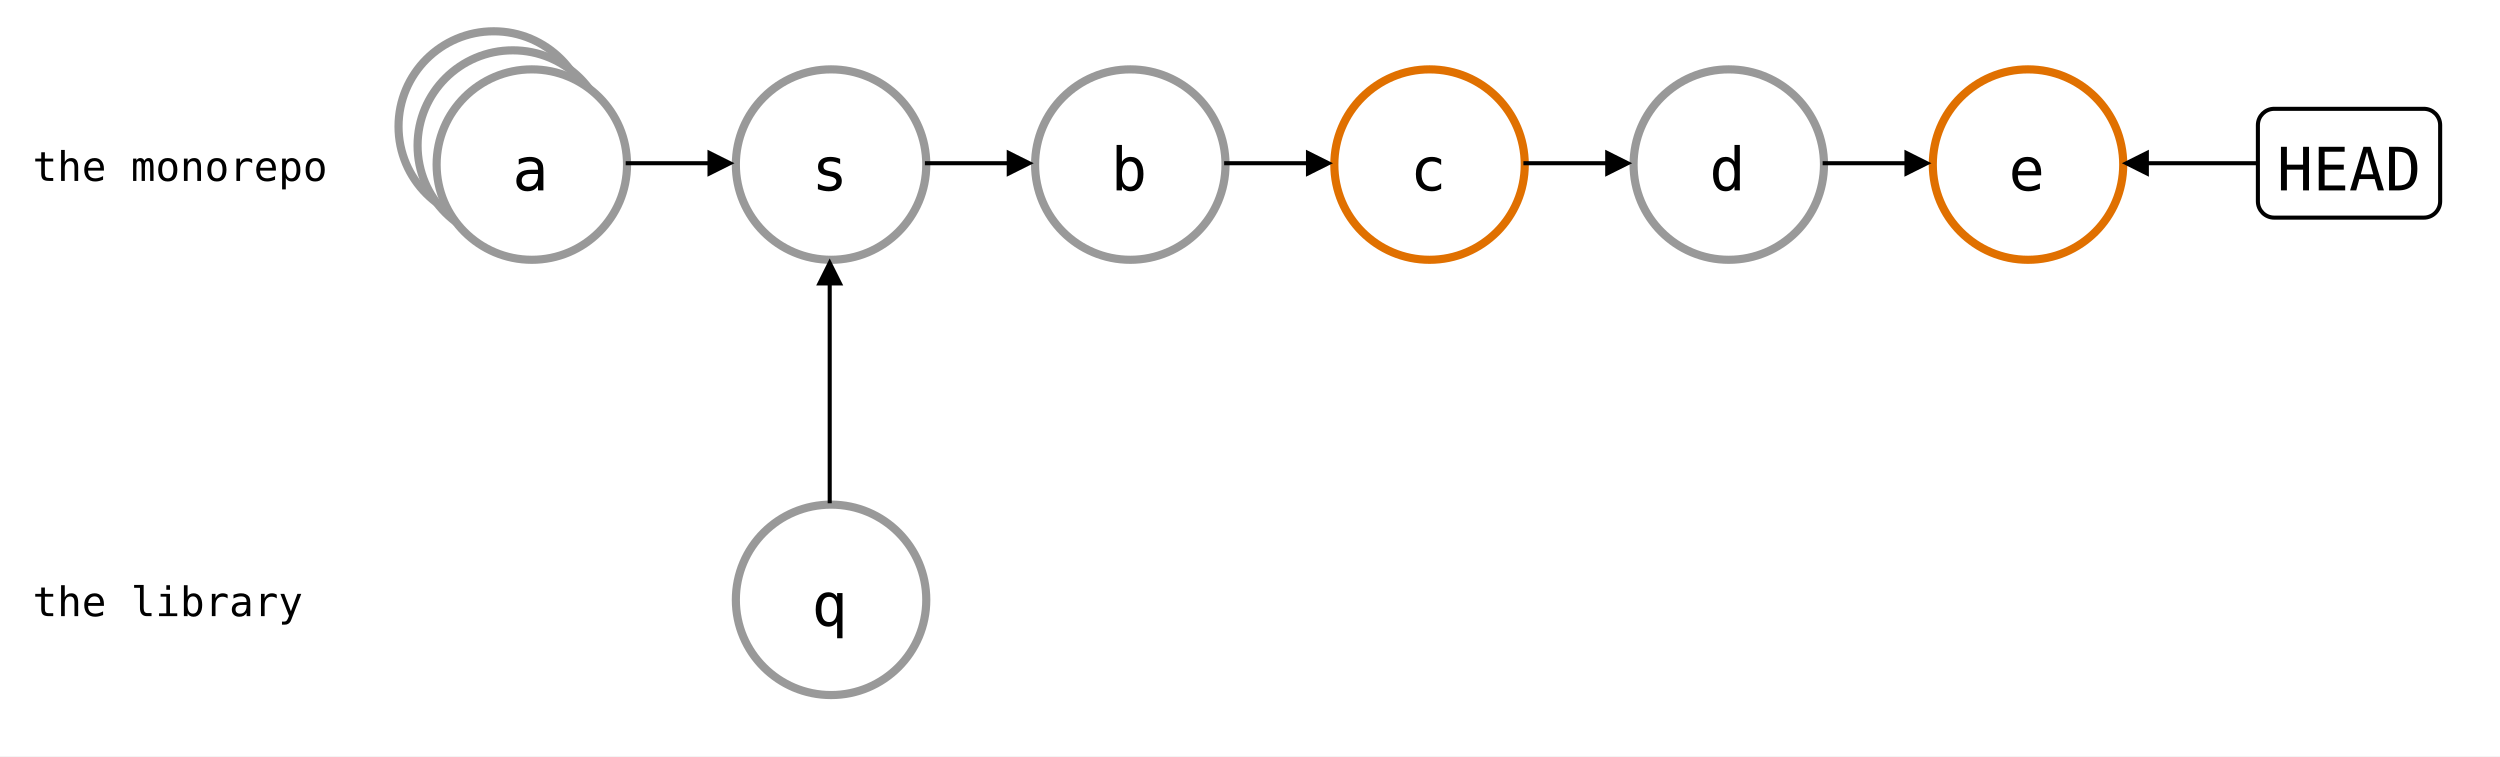
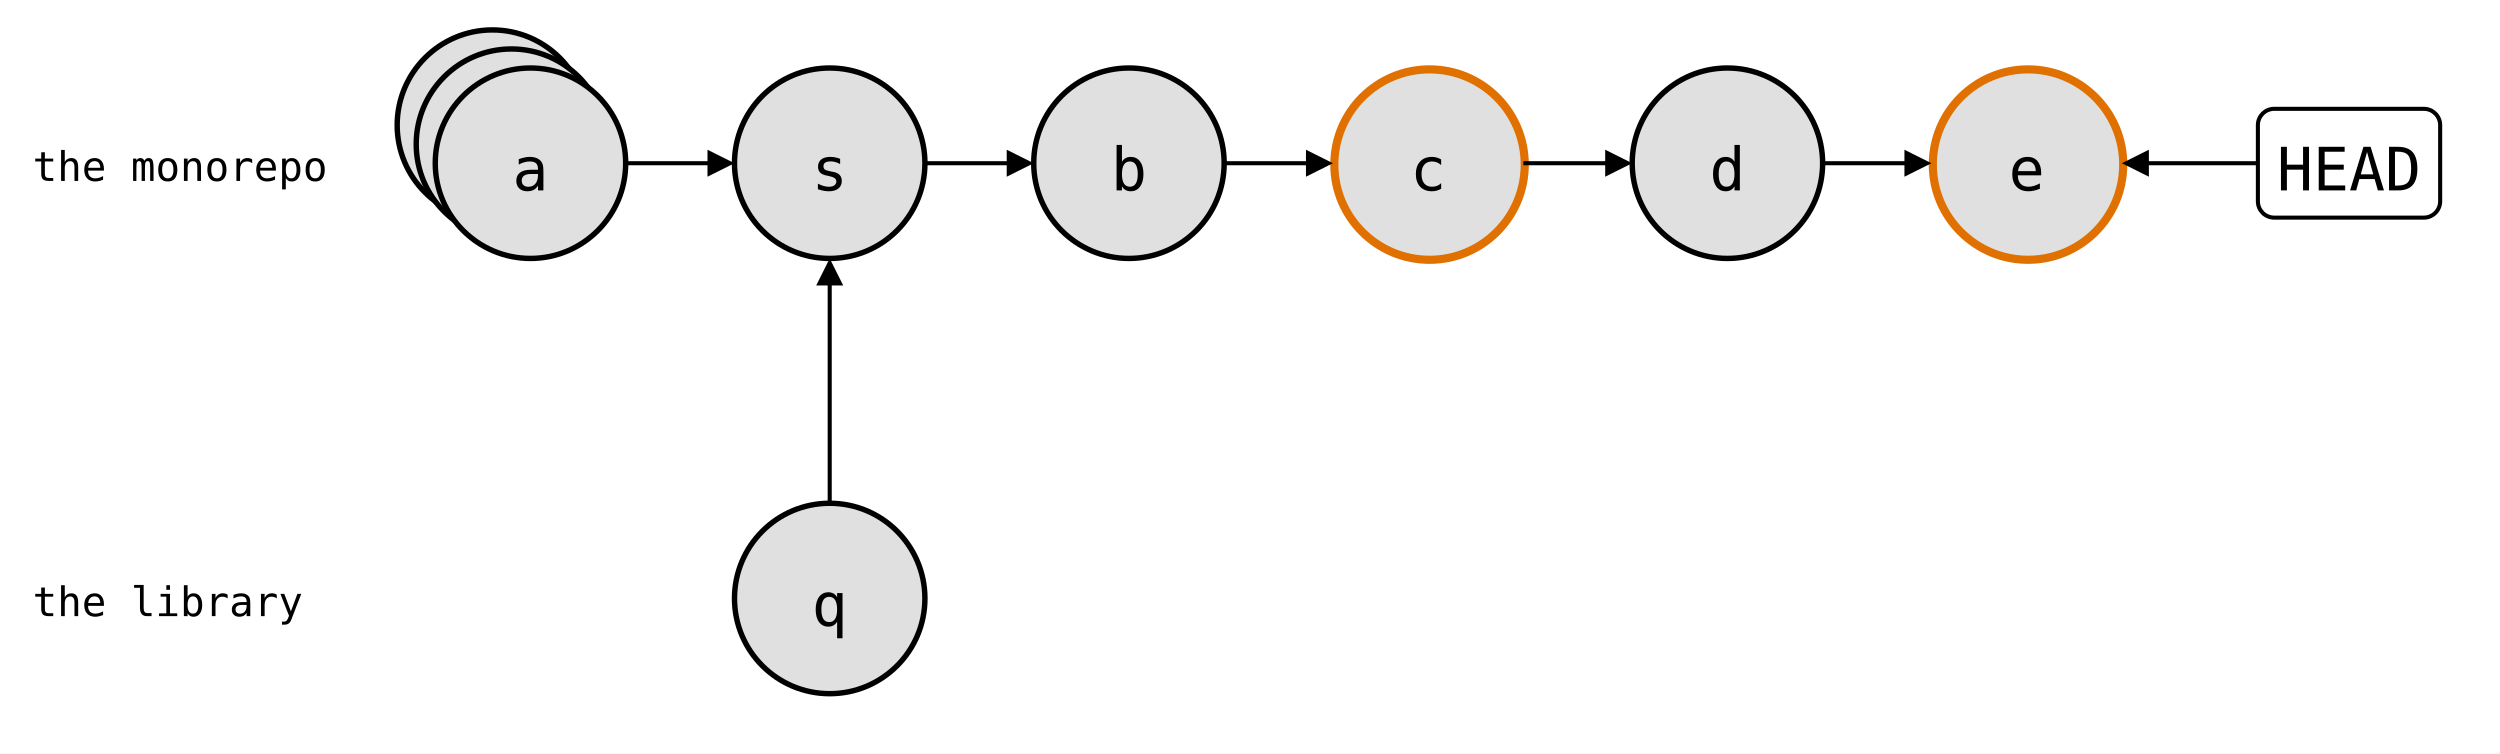
- <svg xmlns="http://www.w3.org/2000/svg" style="background: #ffffff; background-color: light-dark(#ffffff, #121212); color-scheme: light dark;" version="1.1" width="919px" height="278px" viewBox="0 0 919 278" id="ge-svg-NkZo2jVC31YV2CZjc6jB" content="&lt;mxfile host=&quot;Electron&quot;&gt;&#10;  &lt;diagram name=&quot;git-subtree-split-walks&quot; id=&quot;git-subtree-split-walks&quot;&gt;&#10;    &lt;mxGraphModel grid=&quot;0&quot; gridSize=&quot;10&quot; guides=&quot;1&quot; tooltips=&quot;1&quot; connect=&quot;1&quot; arrows=&quot;1&quot; fold=&quot;0&quot; page=&quot;0&quot; pageScale=&quot;1&quot; pageWidth=&quot;850&quot; pageHeight=&quot;1100&quot; background=&quot;#ffffff&quot; math=&quot;0&quot; shadow=&quot;0&quot;&gt;&#10;      &lt;root&gt;&#10;        &lt;mxCell id=&quot;0&quot; /&gt;&#10;        &lt;mxCell id=&quot;1&quot; parent=&quot;0&quot; /&gt;&#10;        &lt;mxCell id=&quot;text0&quot; parent=&quot;1&quot; style=&quot;text;strokeColor=none;fillColor=none;align=left;verticalAlign=middle;fontSize=15;fontFamily=Roboto Mono,monospace;&quot; value=&quot;the monorepo&quot; vertex=&quot;1&quot;&gt;&#10;          &lt;mxGeometry height=&quot;30&quot; width=&quot;130&quot; y=&quot;90&quot; as=&quot;geometry&quot; /&gt;&#10;        &lt;/mxCell&gt;&#10;        &lt;mxCell id=&quot;text1&quot; parent=&quot;1&quot; style=&quot;text;strokeColor=none;fillColor=none;align=left;verticalAlign=middle;fontSize=15;fontFamily=Roboto Mono,monospace;&quot; value=&quot;the library&quot; vertex=&quot;1&quot;&gt;&#10;          &lt;mxGeometry height=&quot;30&quot; width=&quot;130&quot; y=&quot;250&quot; as=&quot;geometry&quot; /&gt;&#10;        &lt;/mxCell&gt;&#10;        &lt;mxCell id=&quot;a-stack-2&quot; parent=&quot;1&quot; style=&quot;shape=ellipse;aspect=fixed;fontSize=22;fontFamily=Roboto Mono,monospace;strokeColor=#999999;strokeWidth=3;&quot; value=&quot;&quot; vertex=&quot;1&quot;&gt;&#10;          &lt;mxGeometry height=&quot;70&quot; width=&quot;70&quot; x=&quot;136&quot; y=&quot;56&quot; as=&quot;geometry&quot; /&gt;&#10;        &lt;/mxCell&gt;&#10;        &lt;mxCell id=&quot;a-stack-1&quot; parent=&quot;1&quot; style=&quot;shape=ellipse;aspect=fixed;fontSize=22;fontFamily=Roboto Mono,monospace;strokeColor=#999999;strokeWidth=3;&quot; value=&quot;&quot; vertex=&quot;1&quot;&gt;&#10;          &lt;mxGeometry height=&quot;70&quot; width=&quot;70&quot; x=&quot;143&quot; y=&quot;63&quot; as=&quot;geometry&quot; /&gt;&#10;        &lt;/mxCell&gt;&#10;        &lt;mxCell id=&quot;a&quot; parent=&quot;1&quot; style=&quot;ellipse;aspect=fixed;fontSize=22;fontFamily=Roboto Mono,monospace;strokeColor=#999999;strokeWidth=3;&quot; value=&quot;a&quot; vertex=&quot;1&quot;&gt;&#10;          &lt;mxGeometry height=&quot;70&quot; width=&quot;70&quot; x=&quot;150&quot; y=&quot;70&quot; as=&quot;geometry&quot; /&gt;&#10;        &lt;/mxCell&gt;&#10;        &lt;mxCell id=&quot;s&quot; parent=&quot;1&quot; style=&quot;ellipse;aspect=fixed;fontSize=22;fontFamily=Roboto Mono,monospace;strokeColor=#999999;strokeWidth=3;&quot; value=&quot;s&quot; vertex=&quot;1&quot;&gt;&#10;          &lt;mxGeometry height=&quot;70&quot; width=&quot;70&quot; x=&quot;260&quot; y=&quot;70&quot; as=&quot;geometry&quot; /&gt;&#10;        &lt;/mxCell&gt;&#10;        &lt;mxCell id=&quot;b&quot; parent=&quot;1&quot; style=&quot;ellipse;aspect=fixed;fontSize=22;fontFamily=Roboto Mono,monospace;strokeColor=#999999;strokeWidth=3;&quot; value=&quot;b&quot; vertex=&quot;1&quot;&gt;&#10;          &lt;mxGeometry height=&quot;70&quot; width=&quot;70&quot; x=&quot;370&quot; y=&quot;70&quot; as=&quot;geometry&quot; /&gt;&#10;        &lt;/mxCell&gt;&#10;        &lt;mxCell id=&quot;c&quot; parent=&quot;1&quot; style=&quot;ellipse;aspect=fixed;fontSize=22;fontFamily=Roboto Mono,monospace;strokeColor=#E07000;strokeWidth=3;&quot; value=&quot;c&quot; vertex=&quot;1&quot;&gt;&#10;          &lt;mxGeometry height=&quot;70&quot; width=&quot;70&quot; x=&quot;480&quot; y=&quot;70&quot; as=&quot;geometry&quot; /&gt;&#10;        &lt;/mxCell&gt;&#10;        &lt;mxCell id=&quot;d&quot; parent=&quot;1&quot; style=&quot;ellipse;aspect=fixed;fontSize=22;fontFamily=Roboto Mono,monospace;strokeColor=#999999;strokeWidth=3;&quot; value=&quot;d&quot; vertex=&quot;1&quot;&gt;&#10;          &lt;mxGeometry height=&quot;70&quot; width=&quot;70&quot; x=&quot;590&quot; y=&quot;70&quot; as=&quot;geometry&quot; /&gt;&#10;        &lt;/mxCell&gt;&#10;        &lt;mxCell id=&quot;e&quot; parent=&quot;1&quot; style=&quot;ellipse;aspect=fixed;fontSize=22;fontFamily=Roboto Mono,monospace;strokeColor=#E07000;strokeWidth=3;&quot; value=&quot;e&quot; vertex=&quot;1&quot;&gt;&#10;          &lt;mxGeometry height=&quot;70&quot; width=&quot;70&quot; x=&quot;700&quot; y=&quot;70&quot; as=&quot;geometry&quot; /&gt;&#10;        &lt;/mxCell&gt;&#10;        &lt;mxCell id=&quot;q&quot; parent=&quot;1&quot; style=&quot;ellipse;aspect=fixed;fontSize=22;fontFamily=Roboto Mono,monospace;strokeColor=#999999;strokeWidth=3;&quot; value=&quot;q&quot; vertex=&quot;1&quot;&gt;&#10;          &lt;mxGeometry height=&quot;70&quot; width=&quot;70&quot; x=&quot;260&quot; y=&quot;230&quot; as=&quot;geometry&quot; /&gt;&#10;        &lt;/mxCell&gt;&#10;        &lt;mxCell id=&quot;box0&quot; parent=&quot;1&quot; style=&quot;rounded=1;strokeWidth=1.5;fontSize=22;fontFamily=Roboto Mono,monospace;&quot; value=&quot;HEAD&quot; vertex=&quot;1&quot;&gt;&#10;          &lt;mxGeometry height=&quot;40&quot; width=&quot;67&quot; x=&quot;820&quot; y=&quot;85&quot; as=&quot;geometry&quot; /&gt;&#10;        &lt;/mxCell&gt;&#10;        &lt;mxCell id=&quot;e0&quot; edge=&quot;1&quot; parent=&quot;1&quot; source=&quot;box0&quot; style=&quot;endArrow=block;endFill=1;html=1;strokeWidth=1.5;rounded=0;&quot; target=&quot;e&quot;&gt;&#10;          &lt;mxGeometry relative=&quot;1&quot; as=&quot;geometry&quot; /&gt;&#10;        &lt;/mxCell&gt;&#10;        &lt;mxCell id=&quot;e1&quot; edge=&quot;1&quot; parent=&quot;1&quot; source=&quot;a&quot; style=&quot;endArrow=block;endFill=1;html=1;strokeWidth=1.5;rounded=0;&quot; target=&quot;s&quot;&gt;&#10;          &lt;mxGeometry relative=&quot;1&quot; as=&quot;geometry&quot; /&gt;&#10;        &lt;/mxCell&gt;&#10;        &lt;mxCell id=&quot;e2&quot; edge=&quot;1&quot; parent=&quot;1&quot; source=&quot;s&quot; style=&quot;endArrow=block;endFill=1;html=1;strokeWidth=1.5;rounded=0;&quot; target=&quot;b&quot;&gt;&#10;          &lt;mxGeometry relative=&quot;1&quot; as=&quot;geometry&quot; /&gt;&#10;        &lt;/mxCell&gt;&#10;        &lt;mxCell id=&quot;e3&quot; edge=&quot;1&quot; parent=&quot;1&quot; source=&quot;b&quot; style=&quot;endArrow=block;endFill=1;html=1;strokeWidth=1.5;rounded=0;&quot; target=&quot;c&quot;&gt;&#10;          &lt;mxGeometry relative=&quot;1&quot; as=&quot;geometry&quot; /&gt;&#10;        &lt;/mxCell&gt;&#10;        &lt;mxCell id=&quot;e4&quot; edge=&quot;1&quot; parent=&quot;1&quot; source=&quot;c&quot; style=&quot;endArrow=block;endFill=1;html=1;strokeWidth=1.5;rounded=0;&quot; target=&quot;d&quot;&gt;&#10;          &lt;mxGeometry relative=&quot;1&quot; as=&quot;geometry&quot; /&gt;&#10;        &lt;/mxCell&gt;&#10;        &lt;mxCell id=&quot;e5&quot; edge=&quot;1&quot; parent=&quot;1&quot; source=&quot;d&quot; style=&quot;endArrow=block;endFill=1;html=1;strokeWidth=1.5;rounded=0;&quot; target=&quot;e&quot;&gt;&#10;          &lt;mxGeometry relative=&quot;1&quot; as=&quot;geometry&quot; /&gt;&#10;        &lt;/mxCell&gt;&#10;        &lt;mxCell id=&quot;e6&quot; edge=&quot;1&quot; parent=&quot;1&quot; source=&quot;q&quot; style=&quot;endArrow=block;endFill=1;html=1;strokeWidth=1.5;rounded=0;&quot; target=&quot;s&quot;&gt;&#10;          &lt;mxGeometry relative=&quot;1&quot; as=&quot;geometry&quot; /&gt;&#10;        &lt;/mxCell&gt;&#10;      &lt;/root&gt;&#10;    &lt;/mxGraphModel&gt;&#10;  &lt;/diagram&gt;&#10;&lt;/mxfile&gt;&#10;">
-   <style type="text/css">@supports (color: light-dark(#000, #fff)) { #ge-svg-NkZo2jVC31YV2CZjc6jB { --ge-adaptive-bg: light-dark(#ffffff, var(--ge-dark-color, #121212)); } }</style>
+ <svg xmlns="http://www.w3.org/2000/svg" style="background: #ffffff; background-color: light-dark(#ffffff, #121212); color-scheme: light dark;" version="1.1" width="919px" height="277px" viewBox="0 0 919 277" id="ge-svg-nSdJ5RJQeDt-8tcIuUZ3" content="&lt;mxfile host=&quot;Electron&quot;&gt;&#10;  &lt;diagram name=&quot;git-subtree-split-walks&quot; id=&quot;git-subtree-split-walks&quot;&gt;&#10;    &lt;mxGraphModel grid=&quot;0&quot; gridSize=&quot;10&quot; guides=&quot;1&quot; tooltips=&quot;1&quot; connect=&quot;1&quot; arrows=&quot;1&quot; fold=&quot;0&quot; page=&quot;0&quot; pageScale=&quot;1&quot; pageWidth=&quot;850&quot; pageHeight=&quot;1100&quot; background=&quot;#ffffff&quot; math=&quot;0&quot; shadow=&quot;0&quot;&gt;&#10;      &lt;root&gt;&#10;        &lt;mxCell id=&quot;0&quot; /&gt;&#10;        &lt;mxCell id=&quot;1&quot; parent=&quot;0&quot; /&gt;&#10;        &lt;mxCell id=&quot;text0&quot; parent=&quot;1&quot; style=&quot;text;strokeColor=none;fillColor=none;align=left;verticalAlign=middle;fontSize=15;fontFamily=Roboto Mono,monospace;&quot; value=&quot;the monorepo&quot; vertex=&quot;1&quot;&gt;&#10;          &lt;mxGeometry height=&quot;30&quot; width=&quot;130&quot; y=&quot;90&quot; as=&quot;geometry&quot; /&gt;&#10;        &lt;/mxCell&gt;&#10;        &lt;mxCell id=&quot;text1&quot; parent=&quot;1&quot; style=&quot;text;strokeColor=none;fillColor=none;align=left;verticalAlign=middle;fontSize=15;fontFamily=Roboto Mono,monospace;&quot; value=&quot;the library&quot; vertex=&quot;1&quot;&gt;&#10;          &lt;mxGeometry height=&quot;30&quot; width=&quot;130&quot; y=&quot;250&quot; as=&quot;geometry&quot; /&gt;&#10;        &lt;/mxCell&gt;&#10;        &lt;mxCell id=&quot;a-stack-2&quot; parent=&quot;1&quot; style=&quot;shape=ellipse;aspect=fixed;fontSize=22;fontFamily=Roboto Mono,monospace;strokeWidth=2;fillColor=#E0E0E0;&quot; value=&quot;&quot; vertex=&quot;1&quot;&gt;&#10;          &lt;mxGeometry height=&quot;70&quot; width=&quot;70&quot; x=&quot;136&quot; y=&quot;56&quot; as=&quot;geometry&quot; /&gt;&#10;        &lt;/mxCell&gt;&#10;        &lt;mxCell id=&quot;a-stack-1&quot; parent=&quot;1&quot; style=&quot;shape=ellipse;aspect=fixed;fontSize=22;fontFamily=Roboto Mono,monospace;strokeWidth=2;fillColor=#E0E0E0;&quot; value=&quot;&quot; vertex=&quot;1&quot;&gt;&#10;          &lt;mxGeometry height=&quot;70&quot; width=&quot;70&quot; x=&quot;143&quot; y=&quot;63&quot; as=&quot;geometry&quot; /&gt;&#10;        &lt;/mxCell&gt;&#10;        &lt;mxCell id=&quot;a&quot; parent=&quot;1&quot; style=&quot;ellipse;aspect=fixed;fontSize=22;fontFamily=Roboto Mono,monospace;strokeWidth=2;fillColor=#E0E0E0;&quot; value=&quot;a&quot; vertex=&quot;1&quot;&gt;&#10;          &lt;mxGeometry height=&quot;70&quot; width=&quot;70&quot; x=&quot;150&quot; y=&quot;70&quot; as=&quot;geometry&quot; /&gt;&#10;        &lt;/mxCell&gt;&#10;        &lt;mxCell id=&quot;s&quot; parent=&quot;1&quot; style=&quot;ellipse;aspect=fixed;fontSize=22;fontFamily=Roboto Mono,monospace;strokeWidth=2;fillColor=#E0E0E0;&quot; value=&quot;s&quot; vertex=&quot;1&quot;&gt;&#10;          &lt;mxGeometry height=&quot;70&quot; width=&quot;70&quot; x=&quot;260&quot; y=&quot;70&quot; as=&quot;geometry&quot; /&gt;&#10;        &lt;/mxCell&gt;&#10;        &lt;mxCell id=&quot;b&quot; parent=&quot;1&quot; style=&quot;ellipse;aspect=fixed;fontSize=22;fontFamily=Roboto Mono,monospace;strokeWidth=2;fillColor=#E0E0E0;&quot; value=&quot;b&quot; vertex=&quot;1&quot;&gt;&#10;          &lt;mxGeometry height=&quot;70&quot; width=&quot;70&quot; x=&quot;370&quot; y=&quot;70&quot; as=&quot;geometry&quot; /&gt;&#10;        &lt;/mxCell&gt;&#10;        &lt;mxCell id=&quot;c&quot; parent=&quot;1&quot; style=&quot;ellipse;aspect=fixed;fontSize=22;fontFamily=Roboto Mono,monospace;strokeColor=#E07000;strokeWidth=3;fillColor=#E0E0E0;&quot; value=&quot;c&quot; vertex=&quot;1&quot;&gt;&#10;          &lt;mxGeometry height=&quot;70&quot; width=&quot;70&quot; x=&quot;480&quot; y=&quot;70&quot; as=&quot;geometry&quot; /&gt;&#10;        &lt;/mxCell&gt;&#10;        &lt;mxCell id=&quot;d&quot; parent=&quot;1&quot; style=&quot;ellipse;aspect=fixed;fontSize=22;fontFamily=Roboto Mono,monospace;strokeWidth=2;fillColor=#E0E0E0;&quot; value=&quot;d&quot; vertex=&quot;1&quot;&gt;&#10;          &lt;mxGeometry height=&quot;70&quot; width=&quot;70&quot; x=&quot;590&quot; y=&quot;70&quot; as=&quot;geometry&quot; /&gt;&#10;        &lt;/mxCell&gt;&#10;        &lt;mxCell id=&quot;e&quot; parent=&quot;1&quot; style=&quot;ellipse;aspect=fixed;fontSize=22;fontFamily=Roboto Mono,monospace;strokeColor=#E07000;strokeWidth=3;fillColor=#E0E0E0;&quot; value=&quot;e&quot; vertex=&quot;1&quot;&gt;&#10;          &lt;mxGeometry height=&quot;70&quot; width=&quot;70&quot; x=&quot;700&quot; y=&quot;70&quot; as=&quot;geometry&quot; /&gt;&#10;        &lt;/mxCell&gt;&#10;        &lt;mxCell id=&quot;q&quot; parent=&quot;1&quot; style=&quot;ellipse;aspect=fixed;fontSize=22;fontFamily=Roboto Mono,monospace;strokeWidth=2;fillColor=#E0E0E0;&quot; value=&quot;q&quot; vertex=&quot;1&quot;&gt;&#10;          &lt;mxGeometry height=&quot;70&quot; width=&quot;70&quot; x=&quot;260&quot; y=&quot;230&quot; as=&quot;geometry&quot; /&gt;&#10;        &lt;/mxCell&gt;&#10;        &lt;mxCell id=&quot;box0&quot; parent=&quot;1&quot; style=&quot;rounded=1;strokeWidth=1.5;fontSize=22;fontFamily=Roboto Mono,monospace;&quot; value=&quot;HEAD&quot; vertex=&quot;1&quot;&gt;&#10;          &lt;mxGeometry height=&quot;40&quot; width=&quot;67&quot; x=&quot;820&quot; y=&quot;85&quot; as=&quot;geometry&quot; /&gt;&#10;        &lt;/mxCell&gt;&#10;        &lt;mxCell id=&quot;e0&quot; edge=&quot;1&quot; parent=&quot;1&quot; source=&quot;box0&quot; style=&quot;endArrow=block;endFill=1;html=1;strokeWidth=1.5;rounded=0;&quot; target=&quot;e&quot;&gt;&#10;          &lt;mxGeometry relative=&quot;1&quot; as=&quot;geometry&quot; /&gt;&#10;        &lt;/mxCell&gt;&#10;        &lt;mxCell id=&quot;e1&quot; edge=&quot;1&quot; parent=&quot;1&quot; source=&quot;a&quot; style=&quot;endArrow=block;endFill=1;html=1;strokeWidth=1.5;rounded=0;&quot; target=&quot;s&quot;&gt;&#10;          &lt;mxGeometry relative=&quot;1&quot; as=&quot;geometry&quot; /&gt;&#10;        &lt;/mxCell&gt;&#10;        &lt;mxCell id=&quot;e2&quot; edge=&quot;1&quot; parent=&quot;1&quot; source=&quot;s&quot; style=&quot;endArrow=block;endFill=1;html=1;strokeWidth=1.5;rounded=0;&quot; target=&quot;b&quot;&gt;&#10;          &lt;mxGeometry relative=&quot;1&quot; as=&quot;geometry&quot; /&gt;&#10;        &lt;/mxCell&gt;&#10;        &lt;mxCell id=&quot;e3&quot; edge=&quot;1&quot; parent=&quot;1&quot; source=&quot;b&quot; style=&quot;endArrow=block;endFill=1;html=1;strokeWidth=1.5;rounded=0;&quot; target=&quot;c&quot;&gt;&#10;          &lt;mxGeometry relative=&quot;1&quot; as=&quot;geometry&quot; /&gt;&#10;        &lt;/mxCell&gt;&#10;        &lt;mxCell id=&quot;e4&quot; edge=&quot;1&quot; parent=&quot;1&quot; source=&quot;c&quot; style=&quot;endArrow=block;endFill=1;html=1;strokeWidth=1.5;rounded=0;&quot; target=&quot;d&quot;&gt;&#10;          &lt;mxGeometry relative=&quot;1&quot; as=&quot;geometry&quot; /&gt;&#10;        &lt;/mxCell&gt;&#10;        &lt;mxCell id=&quot;e5&quot; edge=&quot;1&quot; parent=&quot;1&quot; source=&quot;d&quot; style=&quot;endArrow=block;endFill=1;html=1;strokeWidth=1.5;rounded=0;&quot; target=&quot;e&quot;&gt;&#10;          &lt;mxGeometry relative=&quot;1&quot; as=&quot;geometry&quot; /&gt;&#10;        &lt;/mxCell&gt;&#10;        &lt;mxCell id=&quot;e6&quot; edge=&quot;1&quot; parent=&quot;1&quot; source=&quot;q&quot; style=&quot;endArrow=block;endFill=1;html=1;strokeWidth=1.5;rounded=0;&quot; target=&quot;s&quot;&gt;&#10;          &lt;mxGeometry relative=&quot;1&quot; as=&quot;geometry&quot; /&gt;&#10;        &lt;/mxCell&gt;&#10;      &lt;/root&gt;&#10;    &lt;/mxGraphModel&gt;&#10;  &lt;/diagram&gt;&#10;&lt;/mxfile&gt;&#10;">
+   <style type="text/css">@supports (color: light-dark(#000, #fff)) { #ge-svg-nSdJ5RJQeDt-8tcIuUZ3 { --ge-adaptive-bg: light-dark(#ffffff, var(--ge-dark-color, #121212)); } }</style>
  <defs />
  <rect fill="#ffffff" width="100%" height="100%" x="0" y="0" style="fill: light-dark(rgb(255, 255, 255), rgb(18, 18, 18));" />
  <g>
    <g data-cell-id="0">
      <g data-cell-id="1">
        <g data-cell-id="text0">
          <g>
            <rect x="10" y="45" width="130" height="30" fill="none" stroke="none" pointer-events="all" />
          </g>
          <g>
            <g fill="#000000" font-family="'Roboto Mono', monospace" text-anchor="start" font-size="15px" style="fill: light-dark(rgb(0, 0, 0), rgb(255, 255, 255));">
              <text x="12" y="66.5">the monorepo</text>
            </g>
          </g>
        </g>
        <g data-cell-id="text1">
          <g>
            <rect x="10" y="205" width="130" height="30" fill="none" stroke="none" pointer-events="all" />
          </g>
          <g>
            <g fill="#000000" font-family="'Roboto Mono', monospace" text-anchor="start" font-size="15px" style="fill: light-dark(rgb(0, 0, 0), rgb(255, 255, 255));">
              <text x="12" y="226.5">the library</text>
            </g>
          </g>
        </g>
        <g data-cell-id="a-stack-2">
-           <g transform="translate(0.5,0.5)">
-             <ellipse cx="181" cy="46" rx="35" ry="35" fill="#ffffff" stroke="#999999" stroke-width="3" pointer-events="all" style="fill: var(--ge-adaptive-bg, #ffffff); stroke: light-dark(rgb(153, 153, 153), rgb(106, 106, 106));" />
+           <g>
+             <ellipse cx="181" cy="46" rx="35" ry="35" fill="#e0e0e0" stroke="#000000" stroke-width="2" pointer-events="all" style="fill: light-dark(rgb(224, 224, 224), rgb(45, 45, 45)); stroke: light-dark(rgb(0, 0, 0), rgb(255, 255, 255));" />
          </g>
        </g>
        <g data-cell-id="a-stack-1">
-           <g transform="translate(0.5,0.5)">
-             <ellipse cx="188" cy="53" rx="35" ry="35" fill="#ffffff" stroke="#999999" stroke-width="3" pointer-events="all" style="fill: var(--ge-adaptive-bg, #ffffff); stroke: light-dark(rgb(153, 153, 153), rgb(106, 106, 106));" />
+           <g>
+             <ellipse cx="188" cy="53" rx="35" ry="35" fill="#e0e0e0" stroke="#000000" stroke-width="2" pointer-events="all" style="fill: light-dark(rgb(224, 224, 224), rgb(45, 45, 45)); stroke: light-dark(rgb(0, 0, 0), rgb(255, 255, 255));" />
          </g>
        </g>
        <g data-cell-id="a">
-           <g transform="translate(0.5,0.5)">
-             <ellipse cx="195" cy="60" rx="35" ry="35" fill="#ffffff" stroke="#999999" stroke-width="3" pointer-events="all" style="fill: var(--ge-adaptive-bg, #ffffff); stroke: light-dark(rgb(153, 153, 153), rgb(106, 106, 106));" />
+           <g>
+             <ellipse cx="195" cy="60" rx="35" ry="35" fill="#e0e0e0" stroke="#000000" stroke-width="2" pointer-events="all" style="fill: light-dark(rgb(224, 224, 224), rgb(45, 45, 45)); stroke: light-dark(rgb(0, 0, 0), rgb(255, 255, 255));" />
          </g>
          <g>
            <g fill="#000000" font-family="'Roboto Mono', monospace" text-anchor="middle" font-size="22px" style="fill: light-dark(rgb(0, 0, 0), rgb(255, 255, 255));">
              <text x="195" y="70">a</text>
            </g>
          </g>
        </g>
        <g data-cell-id="s">
-           <g transform="translate(0.5,0.5)">
-             <ellipse cx="305" cy="60" rx="35" ry="35" fill="#ffffff" stroke="#999999" stroke-width="3" pointer-events="all" style="fill: var(--ge-adaptive-bg, #ffffff); stroke: light-dark(rgb(153, 153, 153), rgb(106, 106, 106));" />
+           <g>
+             <ellipse cx="305" cy="60" rx="35" ry="35" fill="#e0e0e0" stroke="#000000" stroke-width="2" pointer-events="all" style="fill: light-dark(rgb(224, 224, 224), rgb(45, 45, 45)); stroke: light-dark(rgb(0, 0, 0), rgb(255, 255, 255));" />
          </g>
          <g>
            <g fill="#000000" font-family="'Roboto Mono', monospace" text-anchor="middle" font-size="22px" style="fill: light-dark(rgb(0, 0, 0), rgb(255, 255, 255));">
              <text x="305" y="70">s</text>
            </g>
          </g>
        </g>
        <g data-cell-id="b">
-           <g transform="translate(0.5,0.5)">
-             <ellipse cx="415" cy="60" rx="35" ry="35" fill="#ffffff" stroke="#999999" stroke-width="3" pointer-events="all" style="fill: var(--ge-adaptive-bg, #ffffff); stroke: light-dark(rgb(153, 153, 153), rgb(106, 106, 106));" />
+           <g>
+             <ellipse cx="415" cy="60" rx="35" ry="35" fill="#e0e0e0" stroke="#000000" stroke-width="2" pointer-events="all" style="fill: light-dark(rgb(224, 224, 224), rgb(45, 45, 45)); stroke: light-dark(rgb(0, 0, 0), rgb(255, 255, 255));" />
          </g>
          <g>
            <g fill="#000000" font-family="'Roboto Mono', monospace" text-anchor="middle" font-size="22px" style="fill: light-dark(rgb(0, 0, 0), rgb(255, 255, 255));">
              <text x="415" y="70">b</text>
            </g>
          </g>
        </g>
        <g data-cell-id="c">
          <g transform="translate(0.5,0.5)">
-             <ellipse cx="525" cy="60" rx="35" ry="35" fill="#ffffff" stroke="#e07000" stroke-width="3" pointer-events="all" style="fill: var(--ge-adaptive-bg, #ffffff); stroke: light-dark(rgb(224, 112, 0), rgb(210, 114, 18));" />
+             <ellipse cx="525" cy="60" rx="35" ry="35" fill="#e0e0e0" stroke="#e07000" stroke-width="3" pointer-events="all" style="fill: light-dark(rgb(224, 224, 224), rgb(45, 45, 45)); stroke: light-dark(rgb(224, 112, 0), rgb(210, 114, 18));" />
          </g>
          <g>
            <g fill="#000000" font-family="'Roboto Mono', monospace" text-anchor="middle" font-size="22px" style="fill: light-dark(rgb(0, 0, 0), rgb(255, 255, 255));">
              <text x="525" y="70">c</text>
            </g>
          </g>
        </g>
        <g data-cell-id="d">
-           <g transform="translate(0.5,0.5)">
-             <ellipse cx="635" cy="60" rx="35" ry="35" fill="#ffffff" stroke="#999999" stroke-width="3" pointer-events="all" style="fill: var(--ge-adaptive-bg, #ffffff); stroke: light-dark(rgb(153, 153, 153), rgb(106, 106, 106));" />
+           <g>
+             <ellipse cx="635" cy="60" rx="35" ry="35" fill="#e0e0e0" stroke="#000000" stroke-width="2" pointer-events="all" style="fill: light-dark(rgb(224, 224, 224), rgb(45, 45, 45)); stroke: light-dark(rgb(0, 0, 0), rgb(255, 255, 255));" />
          </g>
          <g>
            <g fill="#000000" font-family="'Roboto Mono', monospace" text-anchor="middle" font-size="22px" style="fill: light-dark(rgb(0, 0, 0), rgb(255, 255, 255));">
              <text x="635" y="70">d</text>
            </g>
          </g>
        </g>
        <g data-cell-id="e">
          <g transform="translate(0.5,0.5)">
-             <ellipse cx="745" cy="60" rx="35" ry="35" fill="#ffffff" stroke="#e07000" stroke-width="3" pointer-events="all" style="fill: var(--ge-adaptive-bg, #ffffff); stroke: light-dark(rgb(224, 112, 0), rgb(210, 114, 18));" />
+             <ellipse cx="745" cy="60" rx="35" ry="35" fill="#e0e0e0" stroke="#e07000" stroke-width="3" pointer-events="all" style="fill: light-dark(rgb(224, 224, 224), rgb(45, 45, 45)); stroke: light-dark(rgb(224, 112, 0), rgb(210, 114, 18));" />
          </g>
          <g>
            <g fill="#000000" font-family="'Roboto Mono', monospace" text-anchor="middle" font-size="22px" style="fill: light-dark(rgb(0, 0, 0), rgb(255, 255, 255));">
              <text x="745" y="70">e</text>
            </g>
          </g>
        </g>
        <g data-cell-id="q">
-           <g transform="translate(0.5,0.5)">
-             <ellipse cx="305" cy="220" rx="35" ry="35" fill="#ffffff" stroke="#999999" stroke-width="3" pointer-events="all" style="fill: var(--ge-adaptive-bg, #ffffff); stroke: light-dark(rgb(153, 153, 153), rgb(106, 106, 106));" />
+           <g>
+             <ellipse cx="305" cy="220" rx="35" ry="35" fill="#e0e0e0" stroke="#000000" stroke-width="2" pointer-events="all" style="fill: light-dark(rgb(224, 224, 224), rgb(45, 45, 45)); stroke: light-dark(rgb(0, 0, 0), rgb(255, 255, 255));" />
          </g>
          <g>
            <g fill="#000000" font-family="'Roboto Mono', monospace" text-anchor="middle" font-size="22px" style="fill: light-dark(rgb(0, 0, 0), rgb(255, 255, 255));">
              <text x="305" y="230">q</text>
            </g>
          </g>
        </g>
        <g data-cell-id="box0">
          <g>
            <rect x="830" y="40" width="67" height="40" rx="6" ry="6" fill="#ffffff" stroke="#000000" stroke-width="1.5" pointer-events="all" style="fill: var(--ge-adaptive-bg, #ffffff); stroke: light-dark(rgb(0, 0, 0), rgb(255, 255, 255));" />
          </g>
          <g>
            <g fill="#000000" font-family="'Roboto Mono', monospace" text-anchor="middle" font-size="22px" style="fill: light-dark(rgb(0, 0, 0), rgb(255, 255, 255));">
              <text x="863.5" y="70">HEAD</text>
            </g>
          </g>
        </g>
        <g data-cell-id="e0">
          <g>
            <path d="M 830 60 L 789.18 60" fill="none" stroke="#000000" stroke-width="1.5" stroke-miterlimit="10" pointer-events="stroke" style="stroke: light-dark(rgb(0, 0, 0), rgb(255, 255, 255));" />
            <path d="M 781.68 60 L 789.18 56.25 L 789.18 63.75 Z" fill="#000000" stroke="#000000" stroke-width="1.5" stroke-miterlimit="10" pointer-events="all" style="fill: light-dark(rgb(0, 0, 0), rgb(255, 255, 255)); stroke: light-dark(rgb(0, 0, 0), rgb(255, 255, 255));" />
          </g>
        </g>
        <g data-cell-id="e1">
          <g>
            <path d="M 230 60 L 260.82 60" fill="none" stroke="#000000" stroke-width="1.5" stroke-miterlimit="10" pointer-events="stroke" style="stroke: light-dark(rgb(0, 0, 0), rgb(255, 255, 255));" />
            <path d="M 268.32 60 L 260.82 63.75 L 260.82 56.25 Z" fill="#000000" stroke="#000000" stroke-width="1.5" stroke-miterlimit="10" pointer-events="all" style="fill: light-dark(rgb(0, 0, 0), rgb(255, 255, 255)); stroke: light-dark(rgb(0, 0, 0), rgb(255, 255, 255));" />
          </g>
        </g>
        <g data-cell-id="e2">
          <g>
            <path d="M 340 60 L 370.82 60" fill="none" stroke="#000000" stroke-width="1.5" stroke-miterlimit="10" pointer-events="stroke" style="stroke: light-dark(rgb(0, 0, 0), rgb(255, 255, 255));" />
            <path d="M 378.32 60 L 370.82 63.75 L 370.82 56.25 Z" fill="#000000" stroke="#000000" stroke-width="1.5" stroke-miterlimit="10" pointer-events="all" style="fill: light-dark(rgb(0, 0, 0), rgb(255, 255, 255)); stroke: light-dark(rgb(0, 0, 0), rgb(255, 255, 255));" />
          </g>
        </g>
        <g data-cell-id="e3">
          <g>
            <path d="M 450 60 L 480.82 60" fill="none" stroke="#000000" stroke-width="1.5" stroke-miterlimit="10" pointer-events="stroke" style="stroke: light-dark(rgb(0, 0, 0), rgb(255, 255, 255));" />
            <path d="M 488.32 60 L 480.82 63.75 L 480.82 56.25 Z" fill="#000000" stroke="#000000" stroke-width="1.5" stroke-miterlimit="10" pointer-events="all" style="fill: light-dark(rgb(0, 0, 0), rgb(255, 255, 255)); stroke: light-dark(rgb(0, 0, 0), rgb(255, 255, 255));" />
          </g>
        </g>
        <g data-cell-id="e4">
          <g>
            <path d="M 560 60 L 590.82 60" fill="none" stroke="#000000" stroke-width="1.5" stroke-miterlimit="10" pointer-events="stroke" style="stroke: light-dark(rgb(0, 0, 0), rgb(255, 255, 255));" />
            <path d="M 598.32 60 L 590.82 63.75 L 590.82 56.25 Z" fill="#000000" stroke="#000000" stroke-width="1.5" stroke-miterlimit="10" pointer-events="all" style="fill: light-dark(rgb(0, 0, 0), rgb(255, 255, 255)); stroke: light-dark(rgb(0, 0, 0), rgb(255, 255, 255));" />
          </g>
        </g>
        <g data-cell-id="e5">
          <g>
            <path d="M 670 60 L 700.82 60" fill="none" stroke="#000000" stroke-width="1.5" stroke-miterlimit="10" pointer-events="stroke" style="stroke: light-dark(rgb(0, 0, 0), rgb(255, 255, 255));" />
            <path d="M 708.32 60 L 700.82 63.75 L 700.82 56.25 Z" fill="#000000" stroke="#000000" stroke-width="1.5" stroke-miterlimit="10" pointer-events="all" style="fill: light-dark(rgb(0, 0, 0), rgb(255, 255, 255)); stroke: light-dark(rgb(0, 0, 0), rgb(255, 255, 255));" />
          </g>
        </g>
        <g data-cell-id="e6">
          <g>
            <path d="M 305 185 L 305 104.18" fill="none" stroke="#000000" stroke-width="1.5" stroke-miterlimit="10" pointer-events="stroke" style="stroke: light-dark(rgb(0, 0, 0), rgb(255, 255, 255));" />
            <path d="M 305 96.68 L 308.75 104.18 L 301.25 104.18 Z" fill="#000000" stroke="#000000" stroke-width="1.5" stroke-miterlimit="10" pointer-events="all" style="fill: light-dark(rgb(0, 0, 0), rgb(255, 255, 255)); stroke: light-dark(rgb(0, 0, 0), rgb(255, 255, 255));" />
          </g>
        </g>
      </g>
    </g>
  </g>
</svg>
